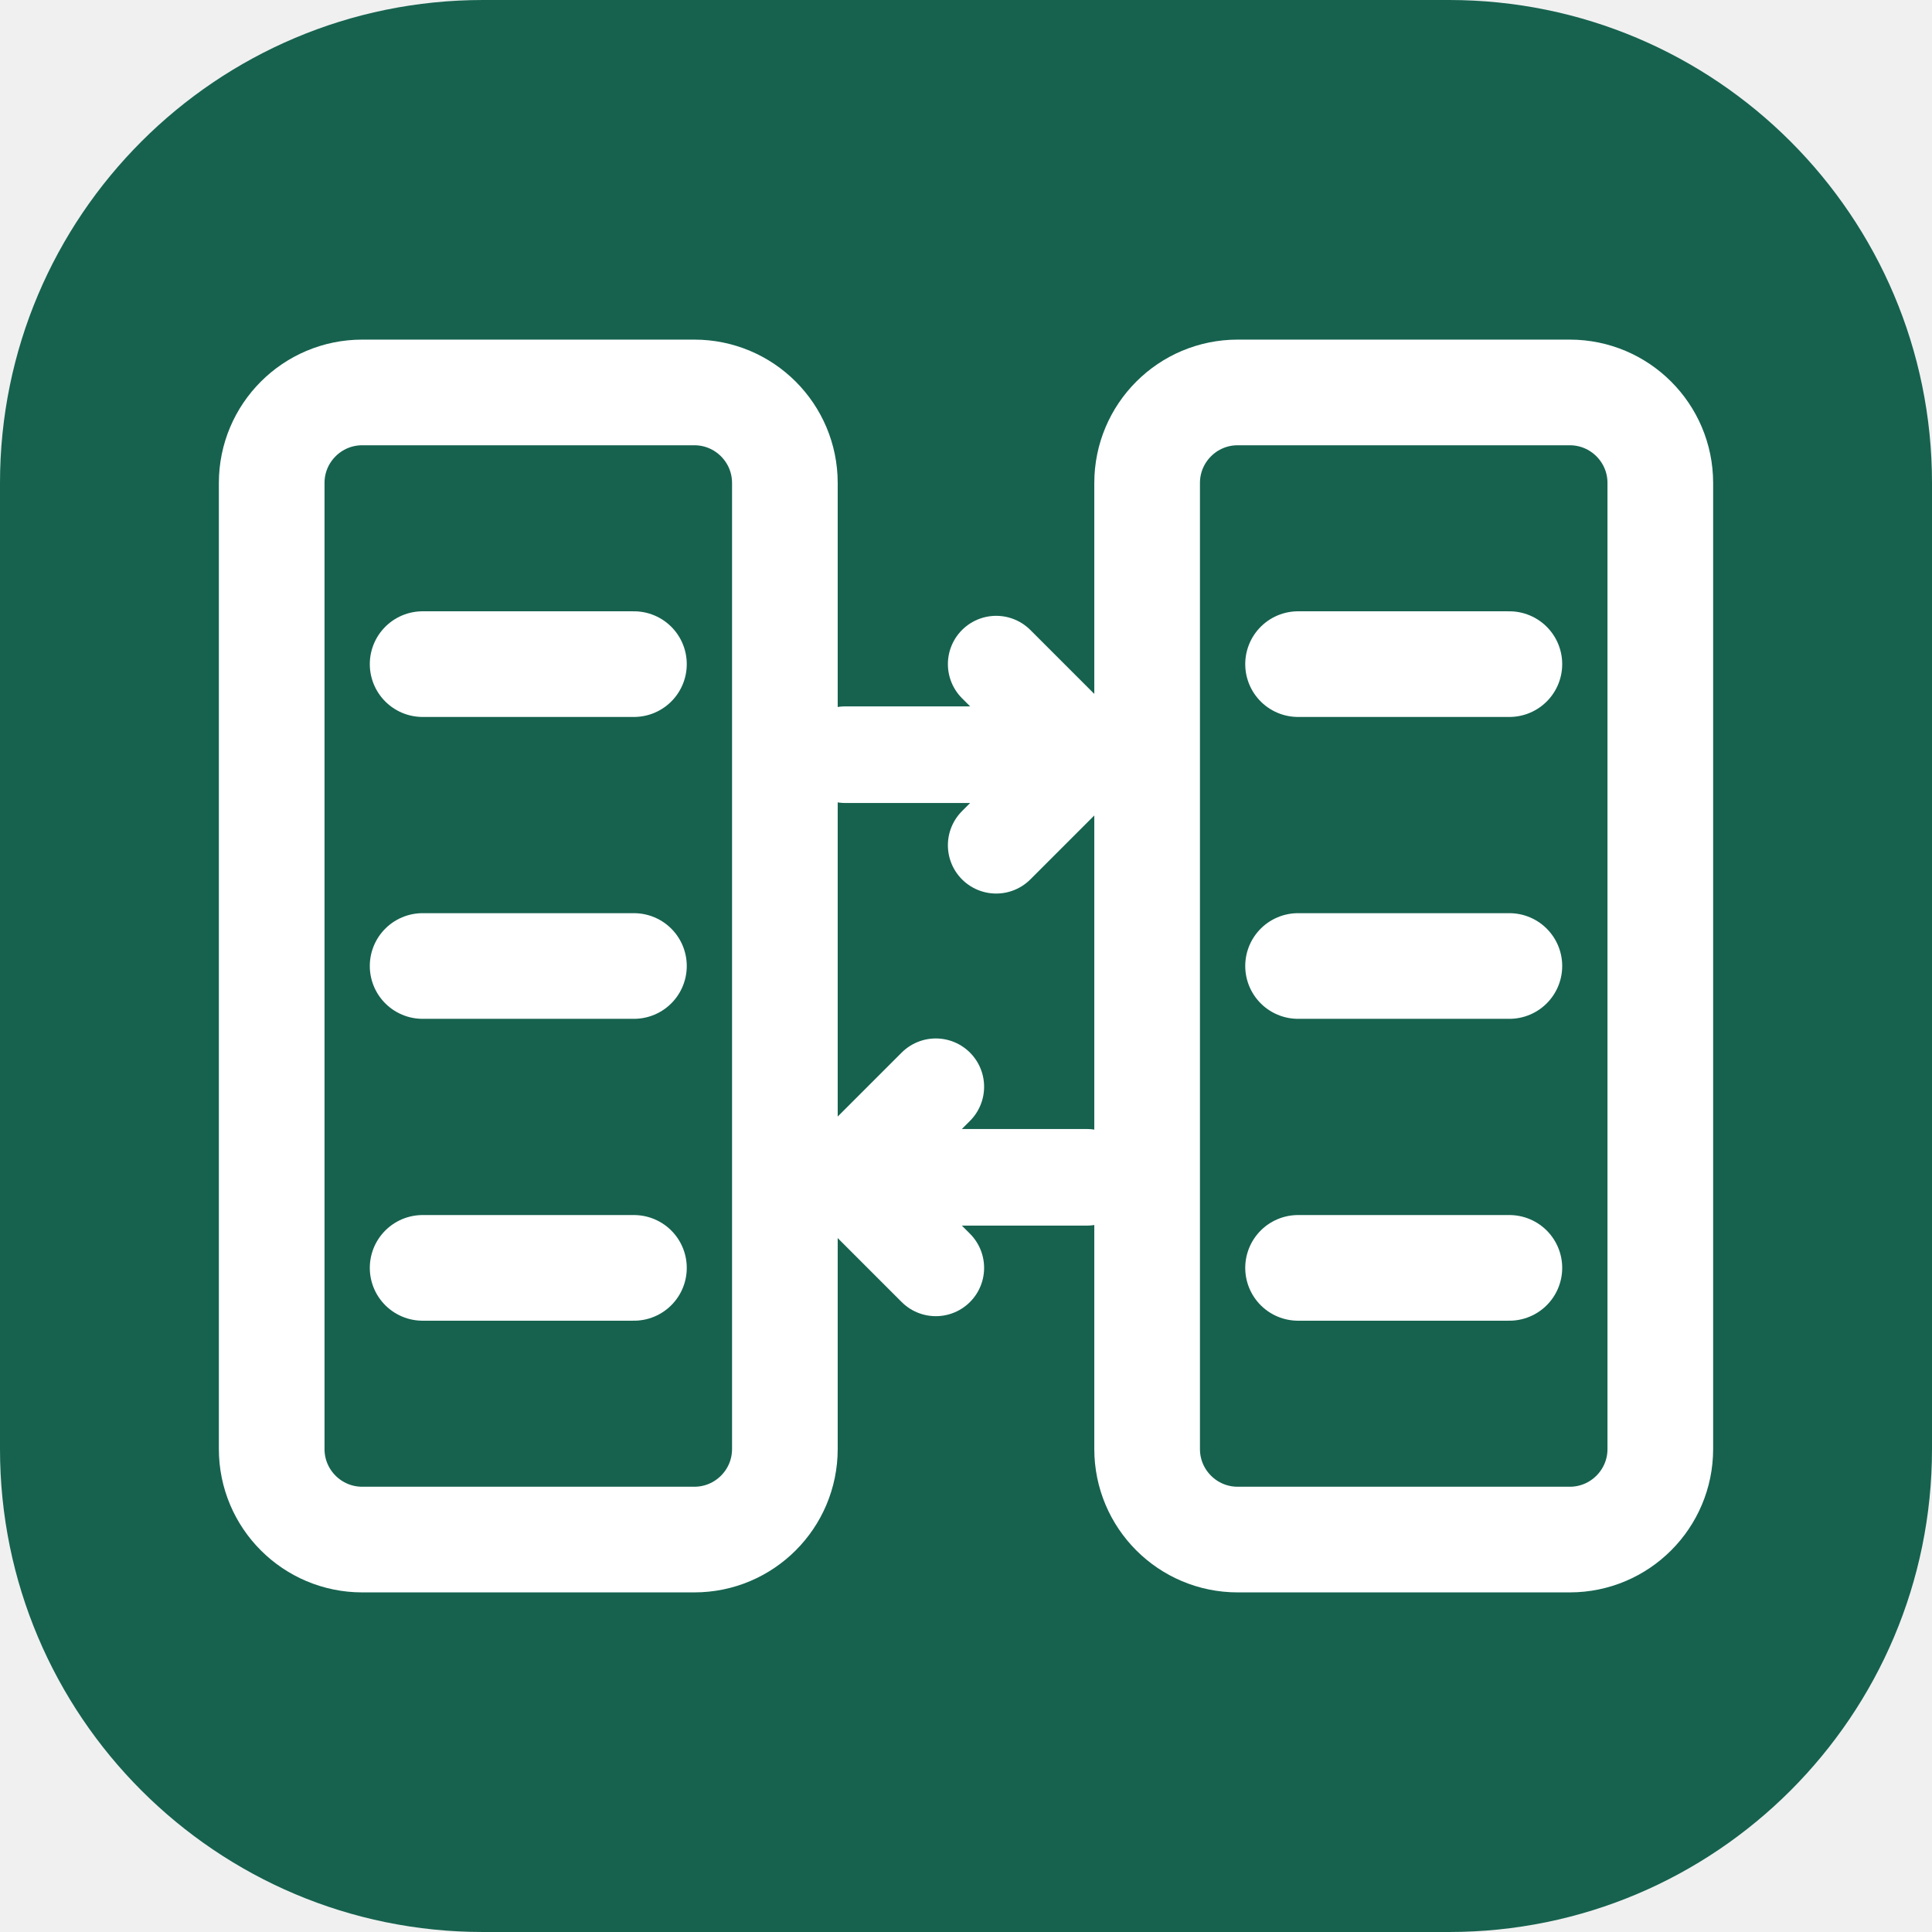
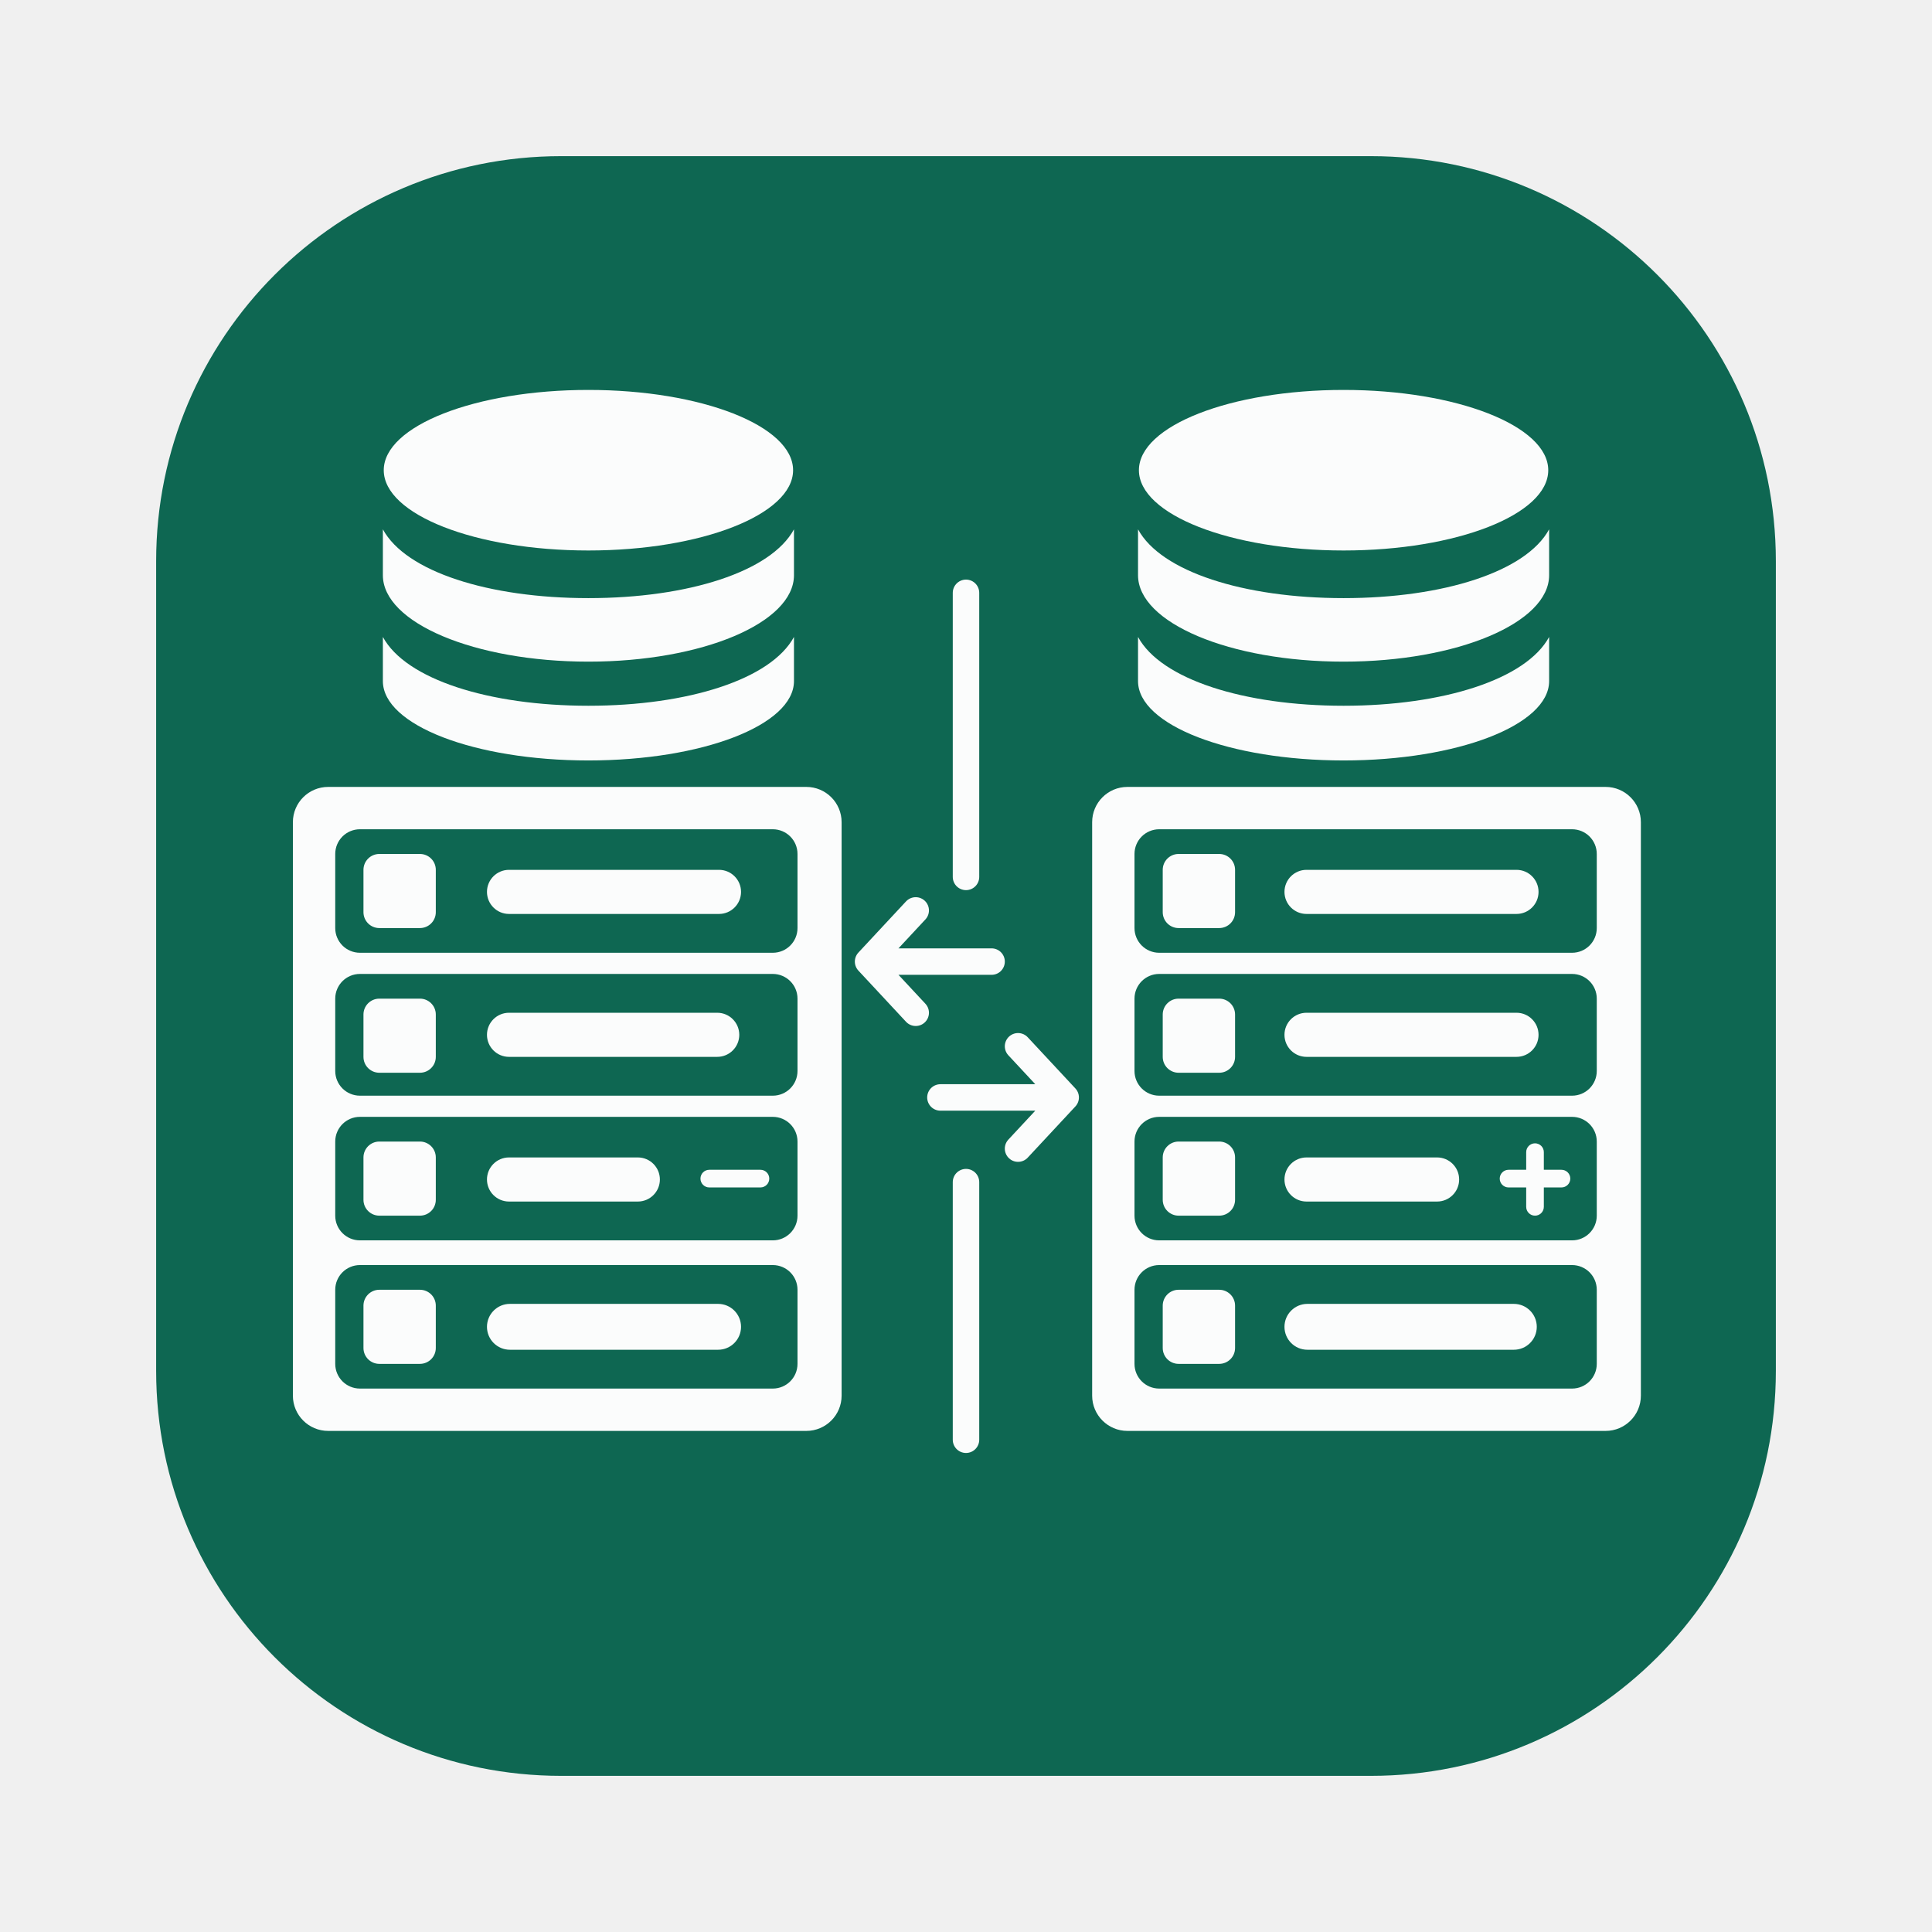
- <svg xmlns="http://www.w3.org/2000/svg" viewBox="0 0 64 64" role="img" aria-label="Schema comparison icon">
-   <rect width="64" height="64" rx="16" fill="#16624F" />
-   <rect x="9" y="13" width="17" height="38" rx="3" fill="none" stroke="#fff" stroke-width="3.5" />
-   <path d="M14 22h7M14 32h7M14 42h7" fill="none" stroke="#fff" stroke-width="3.5" stroke-linecap="round" />
-   <rect x="38" y="13" width="17" height="38" rx="3" fill="none" stroke="#fff" stroke-width="3.5" />
-   <path d="M43 22h7M43 32h7M43 42h7" fill="none" stroke="#fff" stroke-width="3.5" stroke-linecap="round" />
-   <path d="M28 25h8m0 0-3-3m3 3-3 3M36 39h-8m0 0 3-3m-3 3 3 3" fill="none" stroke="#fff" stroke-width="3.2" stroke-linecap="round" stroke-linejoin="round" />
+ <svg xmlns="http://www.w3.org/2000/svg" viewBox="0 0 1095 1095">
+   <rect x="88.5" y="88.5" width="918" height="918" rx="229.5" fill="#0e6752" />
+   <defs>
+     <g id="db" fill="#fbfcfc">
+       <ellipse cx="116.5" cy="45.5" rx="116" ry="45.5" />
+       <path d="M0 79c13 24 60 39 116.5 39S220 103 233 79v26c0 27-52 49-116.5 49S0 132 0 105Z" />
+       <path d="M0 140c13 24 60 39 116.5 39S220 164 233 140v25c0 25-52 45-116.5 45S0 190 0 165Z" />
+     </g>
+     <g id="panel">
+       <rect width="311" height="365" rx="20" fill="#fbfcfc" />
+       <g fill="#0e6752">
+         <rect x="24" y="24" width="262" height="70" rx="14" />
+         <rect x="24" y="106" width="262" height="69" rx="14" />
+         <rect x="24" y="187" width="262" height="70" rx="14" />
+         <rect x="24" y="271" width="262" height="70" rx="14" />
+       </g>
+       <g fill="#fbfcfc">
+         <rect x="40" y="38" width="41" height="42" rx="9" />
+         <rect x="40" y="120" width="41" height="42" rx="9" />
+         <rect x="40" y="201" width="41" height="42" rx="9" />
+         <rect x="40" y="285" width="41" height="42" rx="9" />
+       </g>
+     </g>
+   </defs>
+   <use href="#db" x="217" y="221" />
+   <use href="#db" x="645" y="221" />
+   <use href="#panel" x="166" y="446" />
+   <use href="#panel" x="619" y="446" />
+   <g fill="#fbfcfc">
+     <rect x="276" y="493" width="144" height="25" rx="12.5" />
+     <rect x="276" y="574" width="143" height="25" rx="12.5" />
+     <rect x="276" y="656" width="98" height="25" rx="12.5" />
+     <rect x="397" y="663" width="39" height="10" rx="5" />
+     <rect x="276" y="739" width="144" height="26" rx="13" />
+     <rect x="728" y="493" width="144" height="25" rx="12.5" />
+     <rect x="728" y="574" width="144" height="25" rx="12.5" />
+     <rect x="728" y="656" width="99" height="25" rx="12.5" />
+     <rect x="728" y="739" width="143" height="26" rx="13" />
+     <rect x="850" y="663" width="40" height="10" rx="5" />
+     <rect x="865" y="648" width="10" height="41" rx="5" />
+   </g>
+   <g fill="none" stroke="#fbfcfc" stroke-width="15" stroke-linecap="round" stroke-linejoin="round">
+     <path d="M547.5 336v161M547.5 670v146" />
+     <path d="M562 545h-61m18-29-27 29 27 29M533 622h62m-18-29 27 29-27 29" />
+   </g>
</svg>
